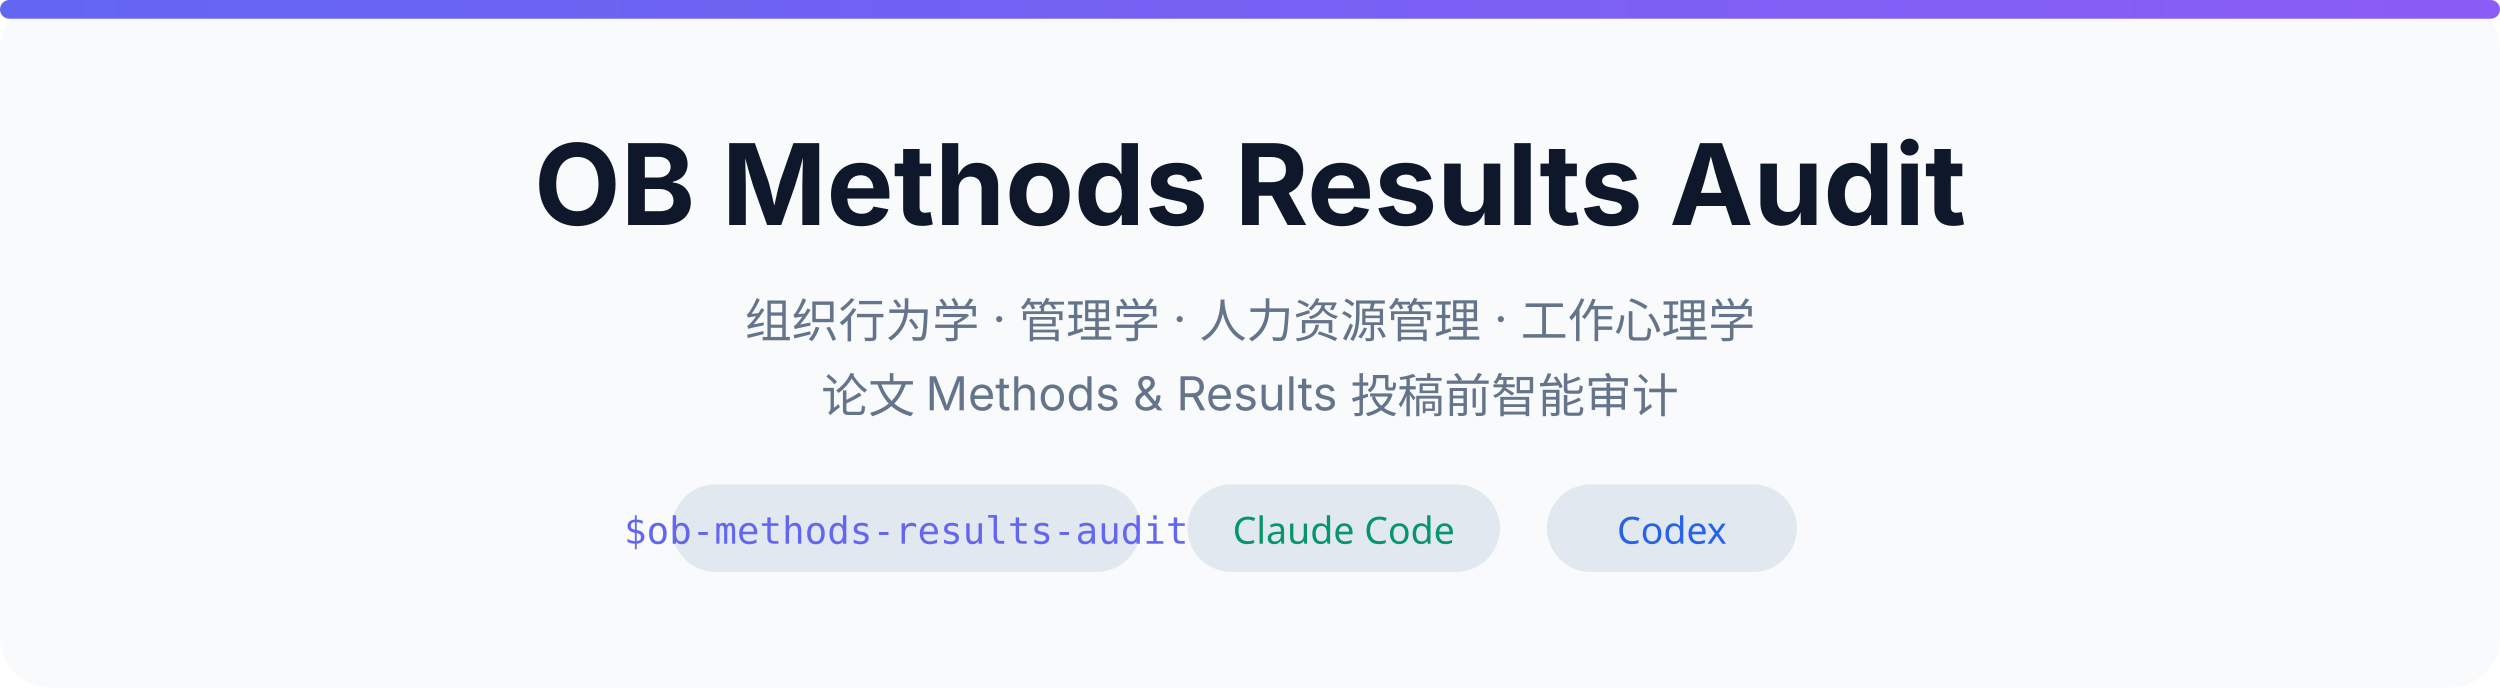
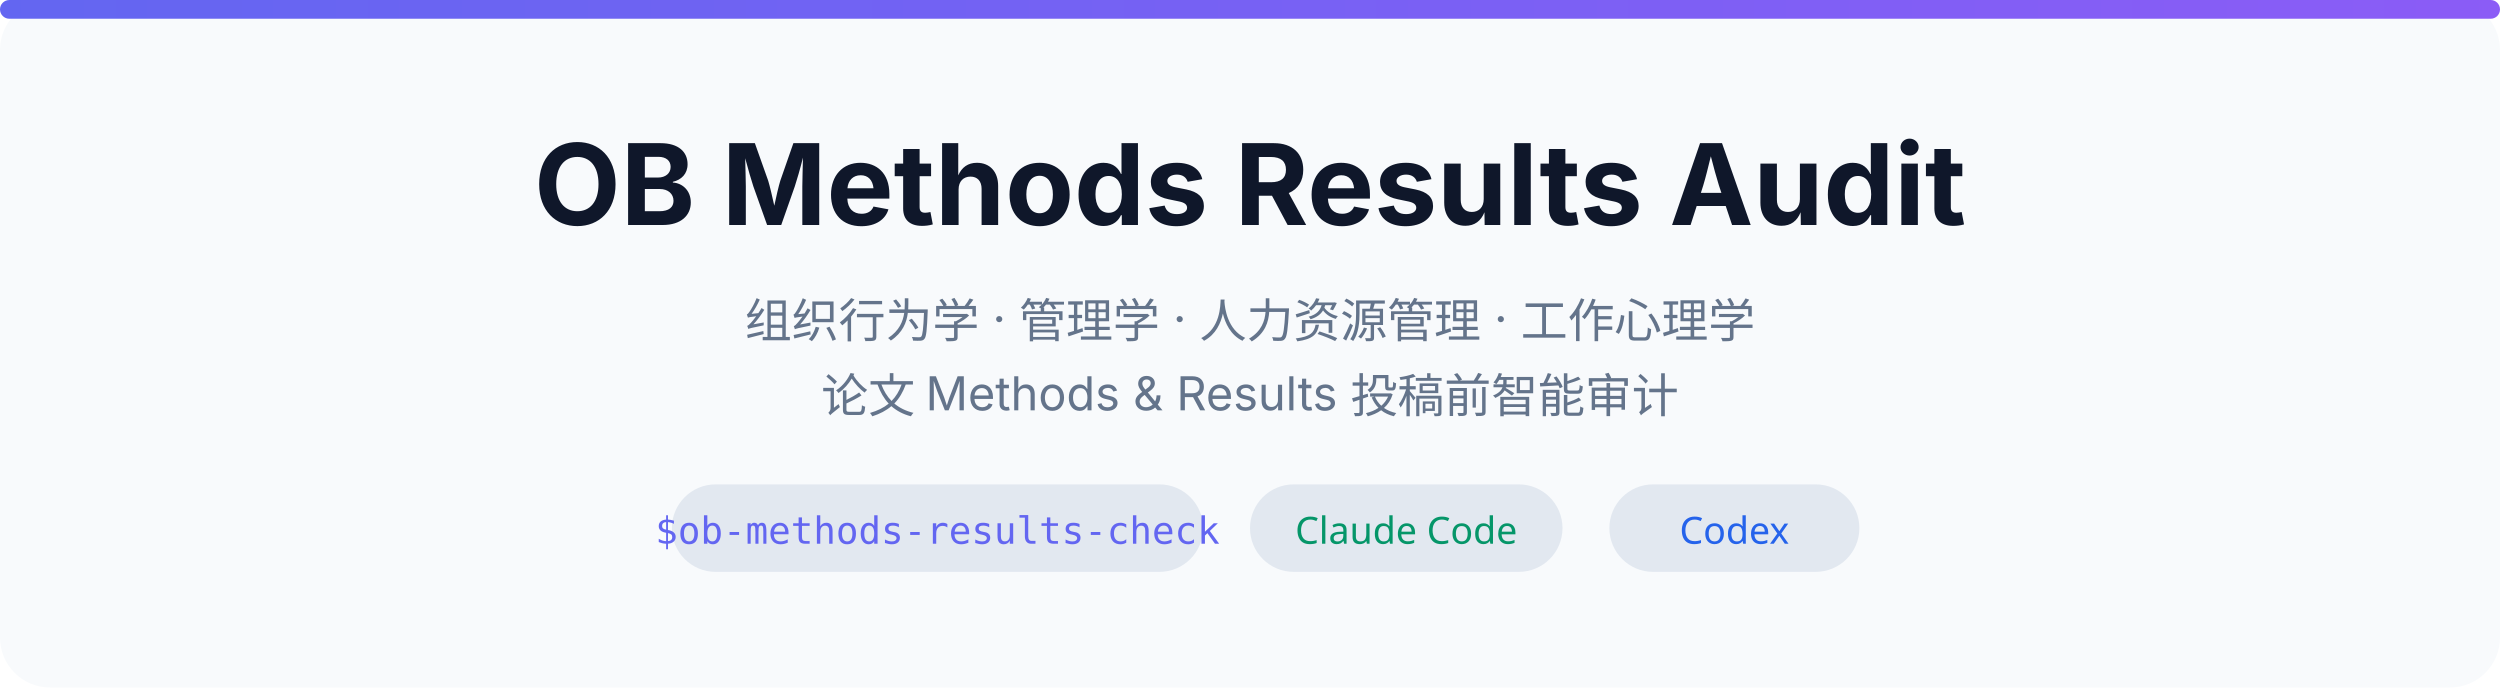
<svg xmlns="http://www.w3.org/2000/svg" width="800" height="220" viewBox="0 0 800 220">
  <defs>
    <style>
      @media (prefers-color-scheme: dark) {
        .bg { fill: #0f172a; }
        .title { fill: #f1f5f9; }
        .sub { fill: #94a3b8; }
        .pill-bg { fill: #1e293b; }
      }
    </style>
    <linearGradient id="accent" x1="0%" y1="0%" x2="100%" y2="0%">
      <stop offset="0%" style="stop-color:#6366f1" />
      <stop offset="100%" style="stop-color:#8b5cf6" />
    </linearGradient>
  </defs>
  <rect class="bg" width="800" height="220" rx="16" fill="#f8fafc" />
  <rect x="0" y="0" width="800" height="6" rx="3" fill="url(#accent)" />
  <text x="400" y="72" text-anchor="middle" font-family="system-ui, -apple-system, sans-serif" font-size="36" font-weight="bold" class="title" fill="#0f172a">
    OB Methods Results Audit
  </text>
  <text x="400" y="108" text-anchor="middle" font-family="system-ui, -apple-system, sans-serif" font-size="15" class="sub" fill="#64748b">
    组织行为学 · 管理学 · 人力资源管理 · 工作心理学
  </text>
  <text x="400" y="132" text-anchor="middle" font-family="system-ui, -apple-system, sans-serif" font-size="15" class="sub" fill="#64748b">
    论文 Methods &amp; Results 投稿前智能审计
  </text>
-   <rect x="215" y="155" width="150" height="28" rx="14" class="pill-bg" fill="#e2e8f0" />
-   <text x="290" y="174" text-anchor="middle" font-family="monospace" font-size="12" fill="#6366f1">
-     $ob-methods-results-audit
+   <rect x="215" y="155" width="170" height="28" rx="14" class="pill-bg" fill="#e2e8f0" />
+   <text x="300" y="174" text-anchor="middle" font-family="monospace" font-size="12" fill="#6366f1">
+     $ob-methods-results-check
  </text>
-   <rect x="380" y="155" width="100" height="28" rx="14" class="pill-bg" fill="#e2e8f0" />
-   <text x="430" y="174" text-anchor="middle" font-family="system-ui, sans-serif" font-size="12" fill="#059669">
+   <rect x="400" y="155" width="100" height="28" rx="14" class="pill-bg" fill="#e2e8f0" />
+   <text x="450" y="174" text-anchor="middle" font-family="system-ui, sans-serif" font-size="12" fill="#059669">
    Claude Code
  </text>
-   <rect x="495" y="155" width="80" height="28" rx="14" class="pill-bg" fill="#e2e8f0" />
-   <text x="535" y="174" text-anchor="middle" font-family="system-ui, sans-serif" font-size="12" fill="#2563eb">
+   <rect x="515" y="155" width="80" height="28" rx="14" class="pill-bg" fill="#e2e8f0" />
+   <text x="555" y="174" text-anchor="middle" font-family="system-ui, sans-serif" font-size="12" fill="#2563eb">
    Codex
  </text>
</svg>
